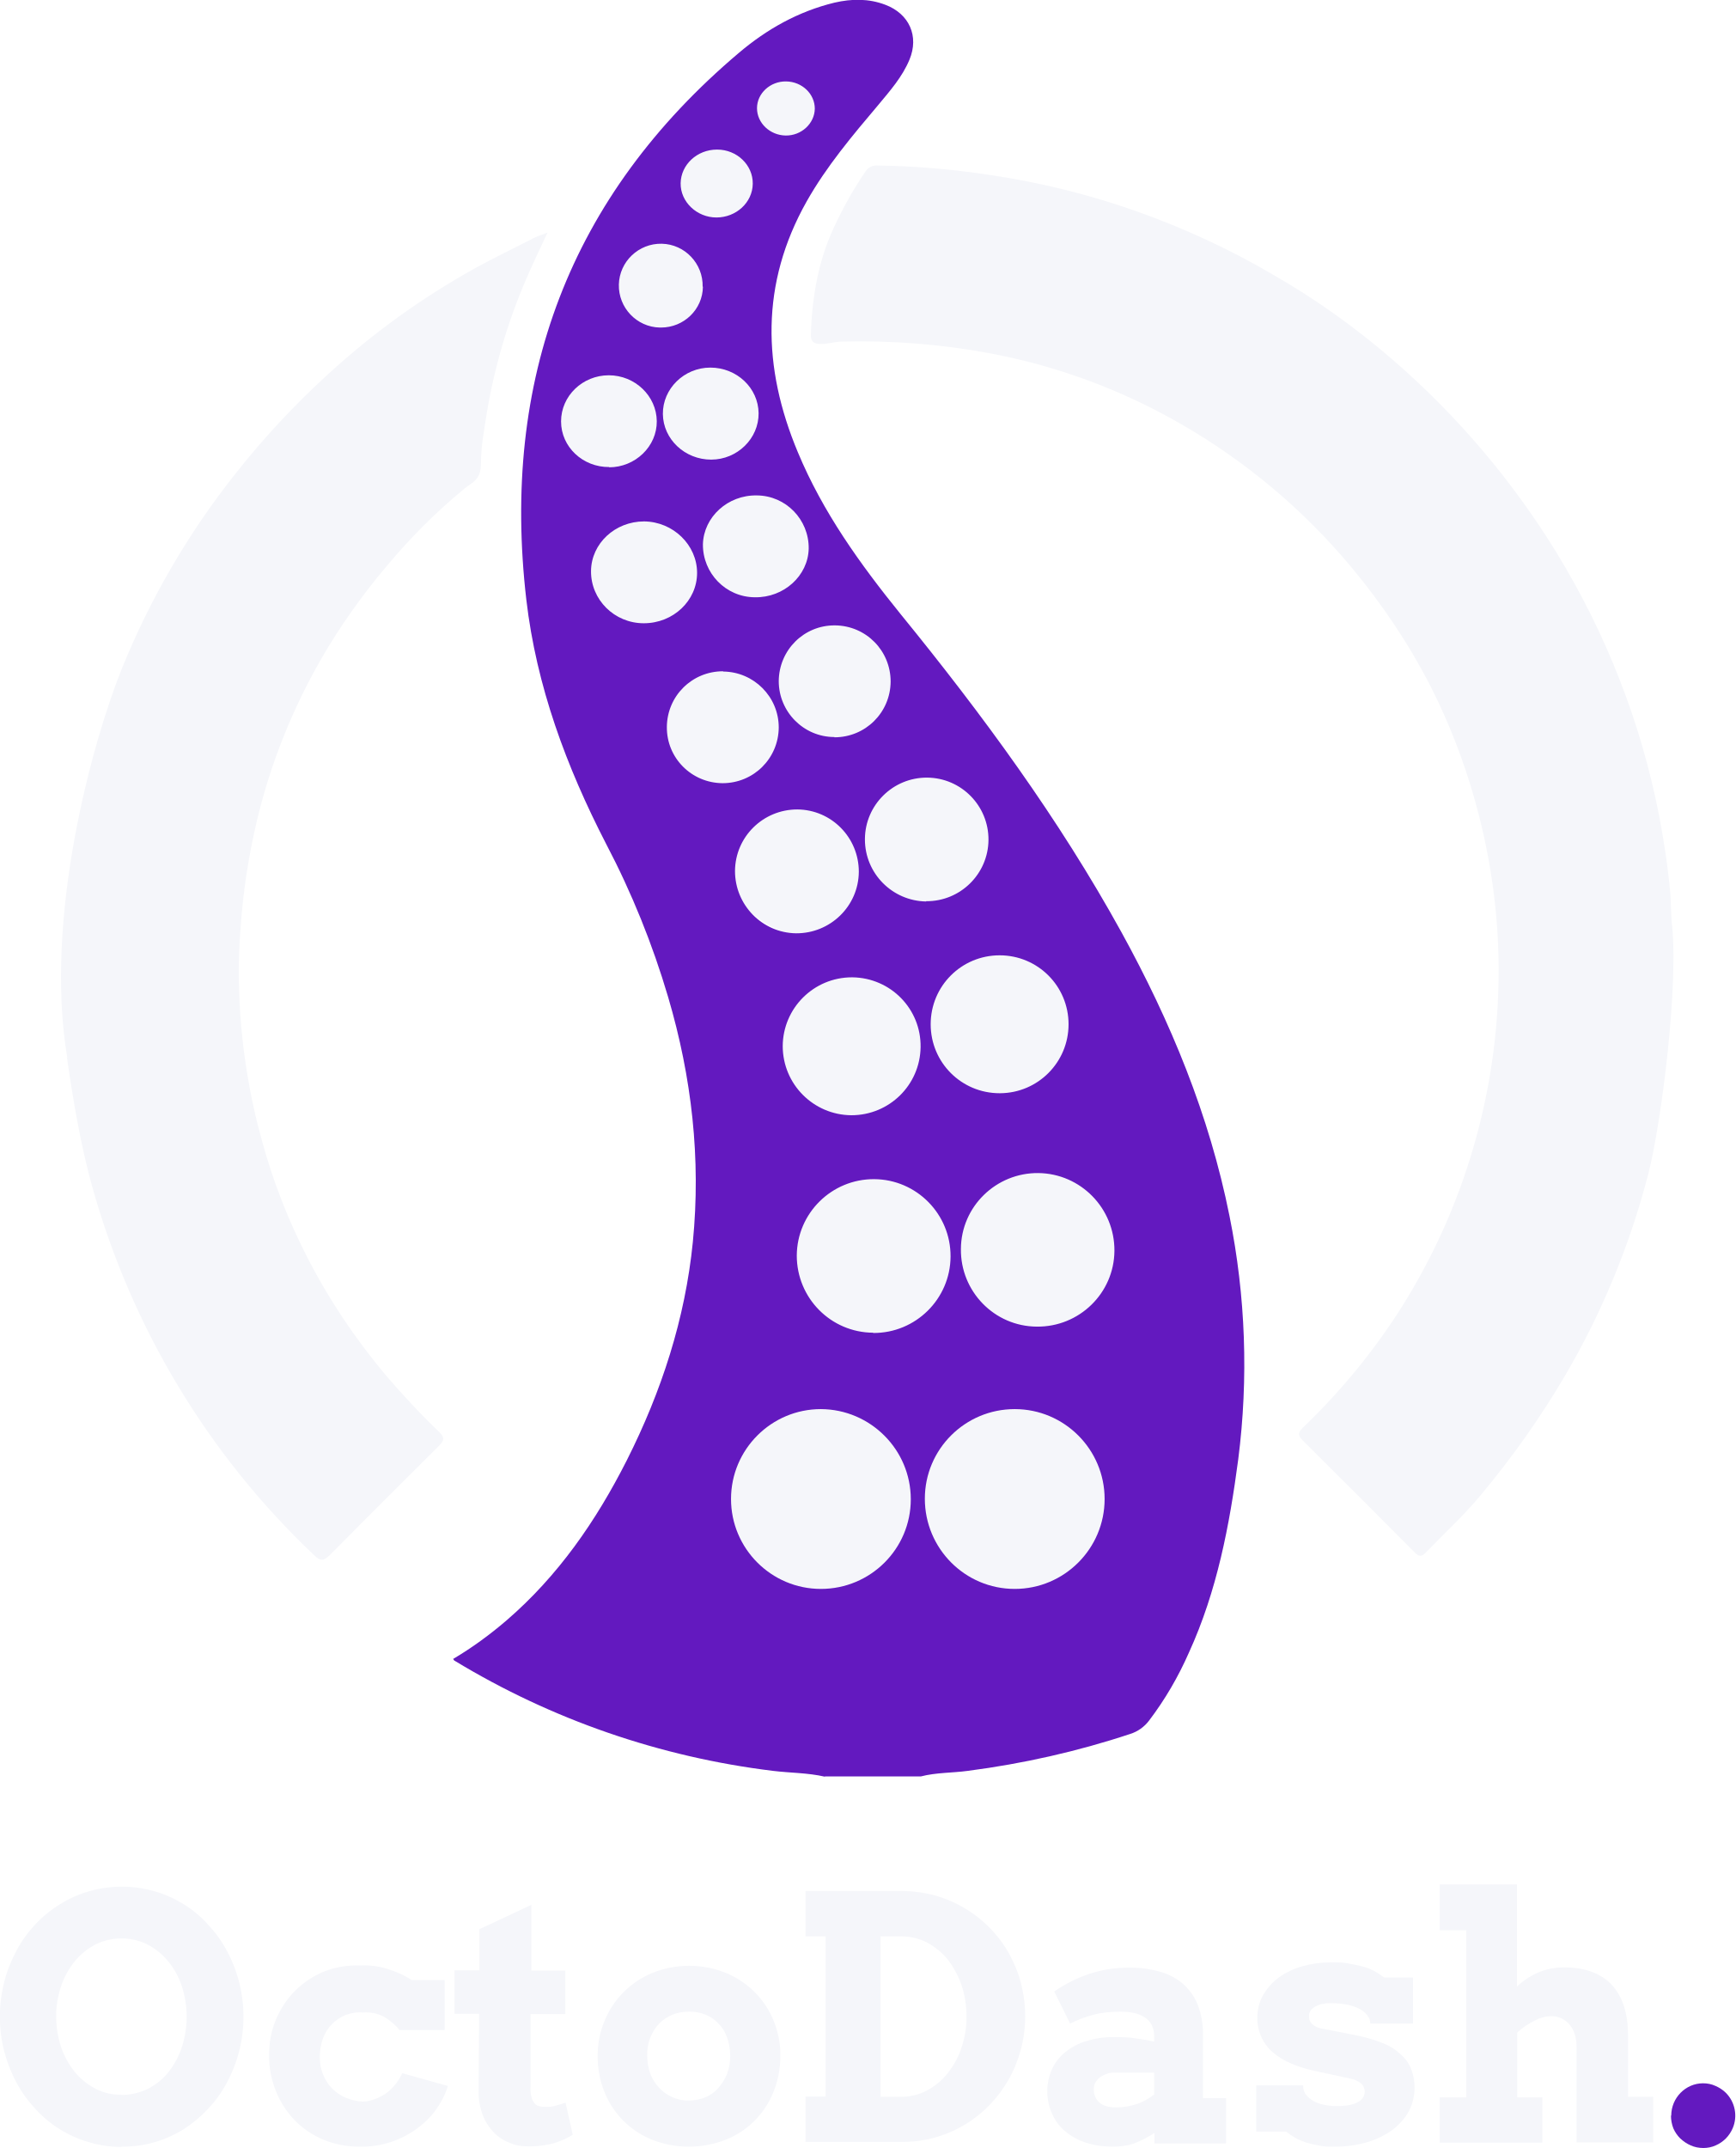
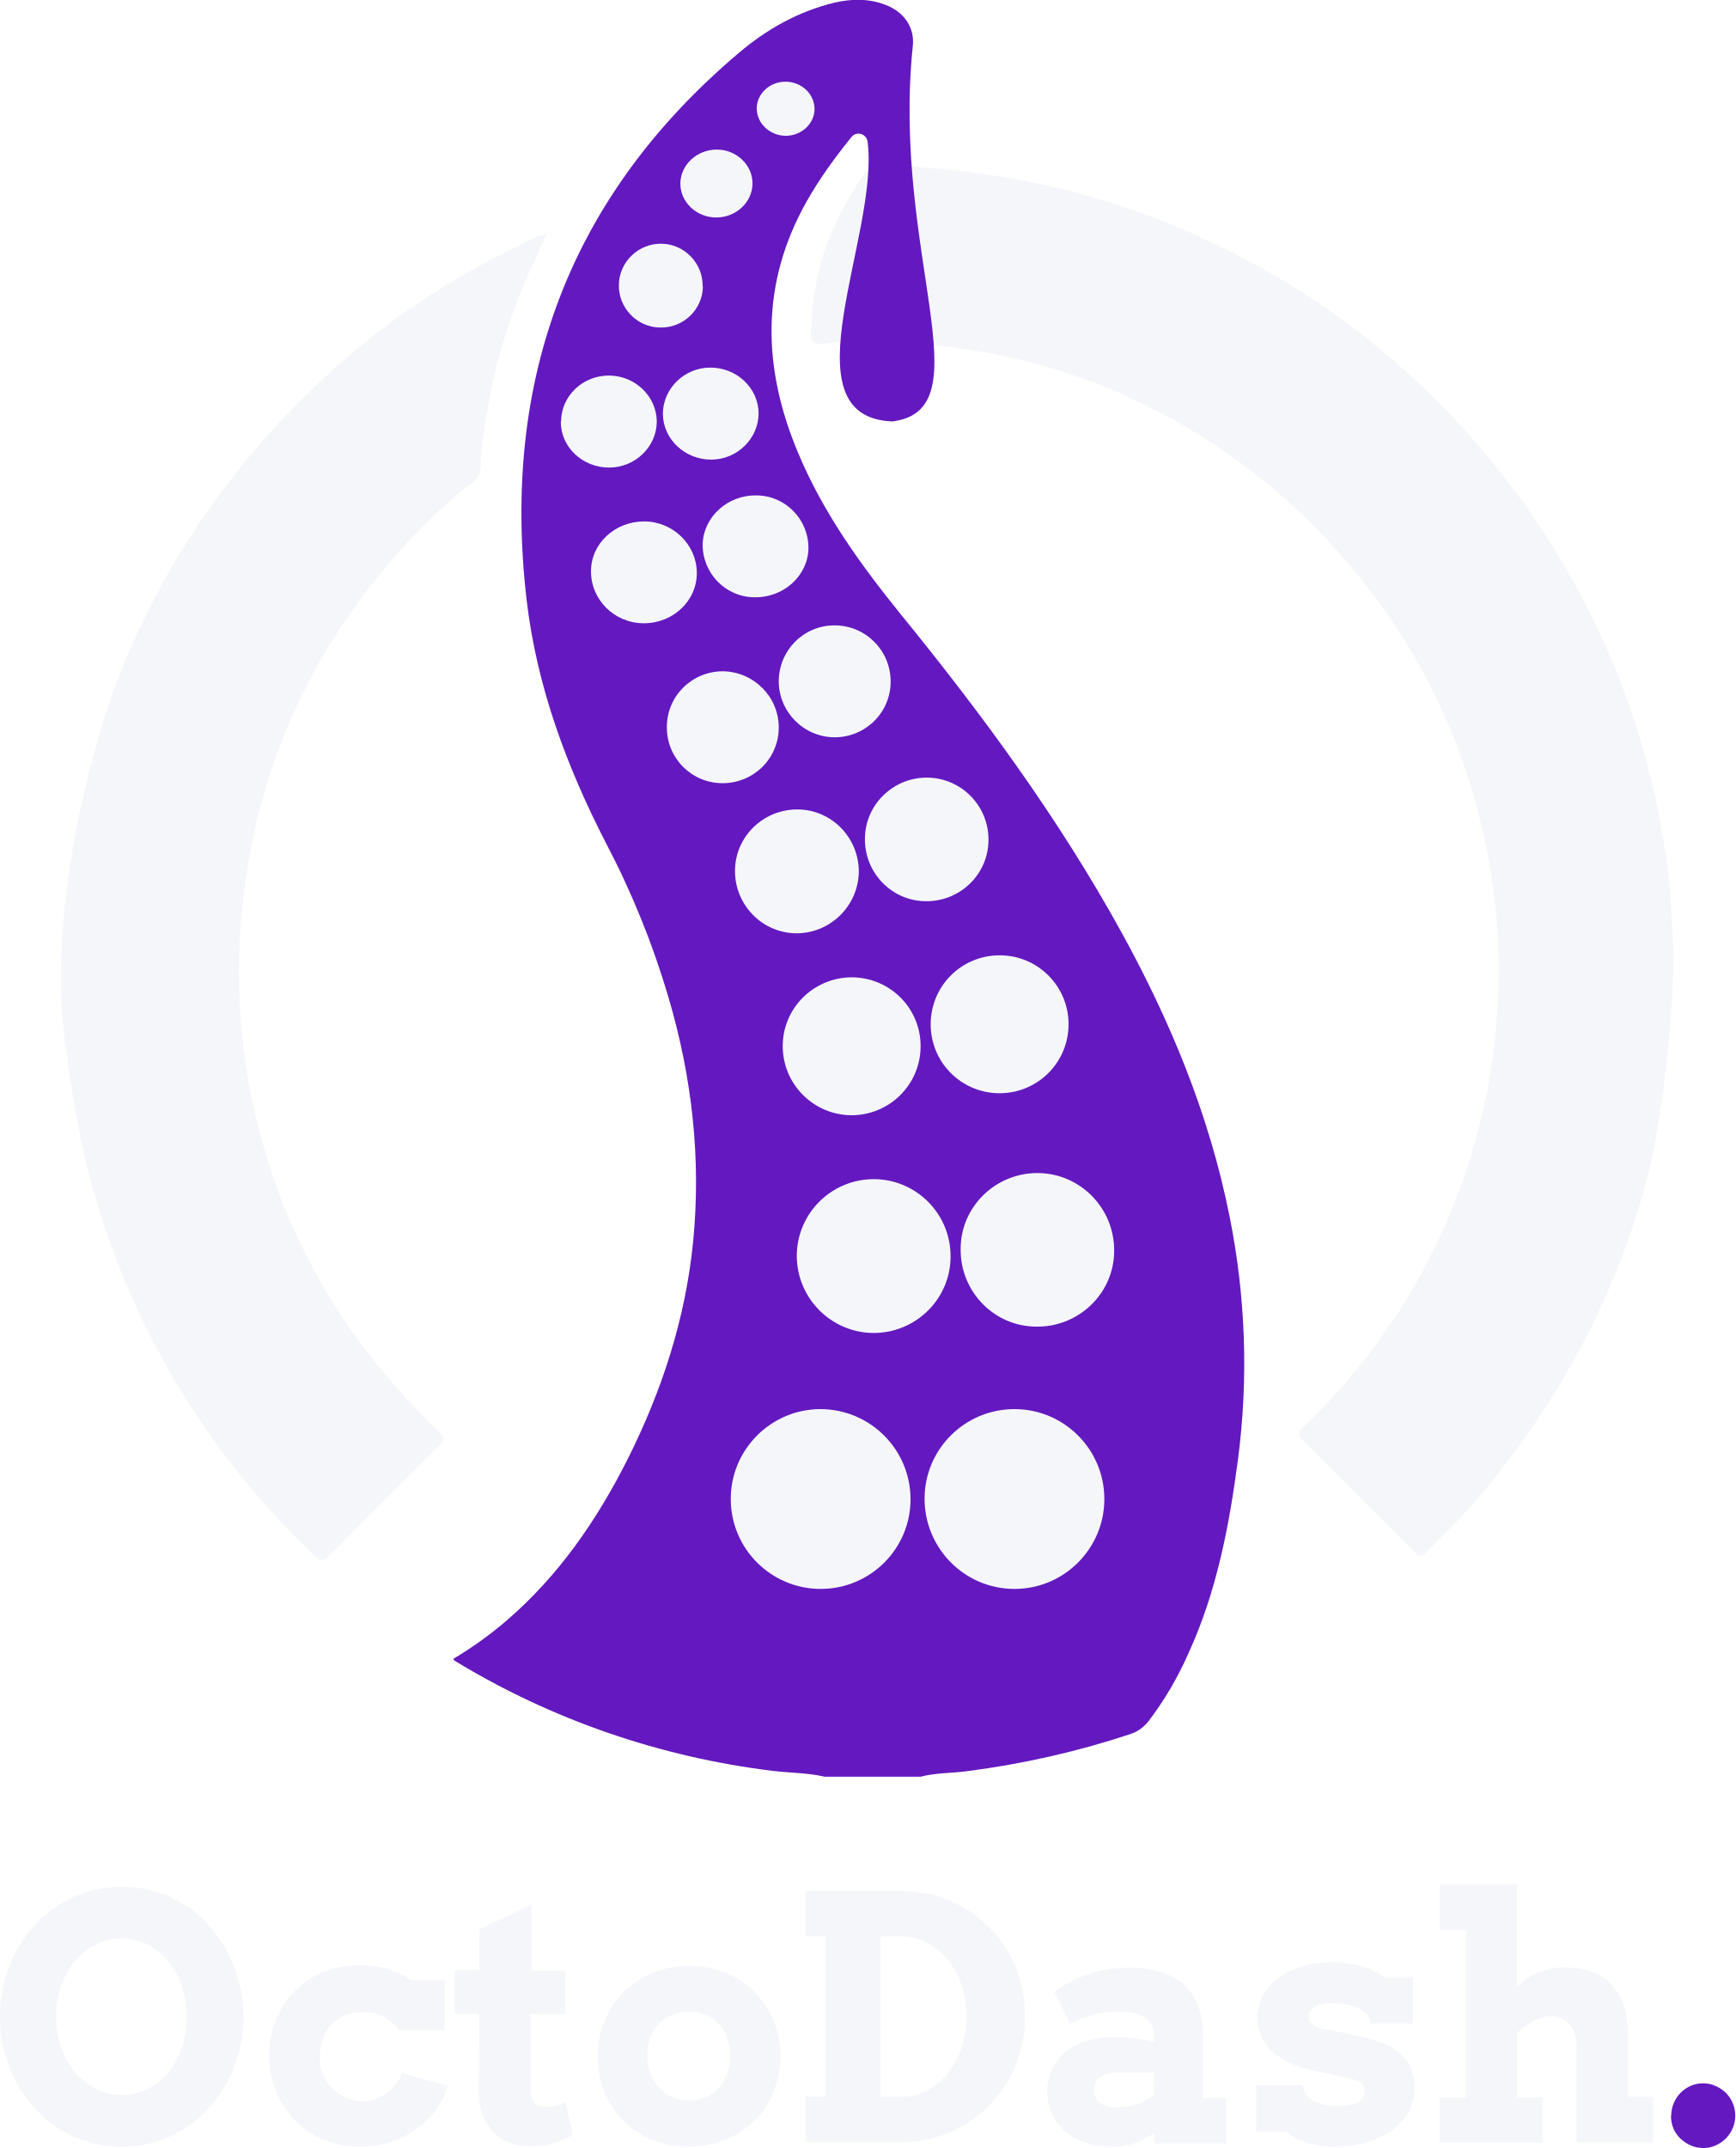
<svg xmlns="http://www.w3.org/2000/svg" id="Layer_1" version="1.1" viewBox="0 0 654.6 809.9">
  <defs>
    <style>
      .st0 {
        fill: #f5f6fa;
      }

      .st1 {
        fill: #6319bf;
      }
    </style>
  </defs>
  <path class="st0" d="M630.4,347c3,23-3.8,76.5-8.8,95.8-6.9,26.6-17.4,52.1-31.3,75.8-9.4,16-20.1,31.1-32,45.3-6.4,7.7-13.8,14.5-20.8,21.7-1.4,1.4-2.3,1.3-3.7,0-14.2-14.3-28.4-28.5-42.6-42.6-2.3-2.3-1-3.6.7-5.2,14-13.5,26.3-28.5,36.7-44.9,25.7-40.9,38.4-88.5,36.4-136.8-.8-18.5-3.8-36.8-8.8-54.5-4.1-14.6-9.6-28.8-16.4-42.3-8.3-16.3-18.5-31.5-30.2-45.5-18-21.6-39.7-39.8-64-53.8-22.3-12.9-46.5-21.9-71.8-26.7-18.6-3.5-37.4-5-56.3-4.5-2.8,0-5.4,1-8.2.9-2.6-.1-3.6-1.1-3.5-3.7.5-13.8,2.7-27.3,8.6-40,3.4-7.4,7.4-14.6,12-21.3.9-1.5,2.6-2.4,4.3-2.3,14.3.2,28.6,1.4,42.8,3.6,18.9,2.8,37.5,7.4,55.5,13.8,17.7,6.3,34.8,14.2,51,23.7,16.1,9.2,31.2,20,45.2,32.1,24.2,20.9,45,45.4,61.8,72.7,9.4,15.4,17.5,31.6,24,48.4,6.4,16.4,11.3,33.4,14.7,50.7,1.9,9.9,3.4,19.9,4.3,30" />
  <path class="st0" d="M25.4,399c-9-53,9.5-119.5,20.6-147,10.7-26.4,25.1-51.1,42.8-73.4,10.5-13.3,22-25.7,34.5-37.1,17-15.7,35.9-29.3,56.1-40.5,7.1-3.9,14.5-7.4,21.8-11.2,1.4-.7,2.9-1.2,5.3-2.1-3,6.4-5.6,11.8-8,17.4-7,16.2-12,33.2-14.9,50.6-1,6.3-2.2,12.5-2.2,18.9s-3.1,7.1-6.2,9.6c-10.7,8.8-20.6,18.7-29.5,29.4-9.2,10.9-17.5,22.6-24.6,34.9-10.9,19-19.1,39.5-24.2,60.9-3.2,13.5-5.3,27.2-6.2,41-.7,8.7-.8,17.5-.4,26.3.8,18.2,3.7,36.3,8.6,53.8,4.1,14.9,9.7,29.3,16.7,43,8.2,16.1,18.2,31.1,29.8,44.9,6.4,7.5,13.2,14.8,20.3,21.6,2.1,2,1.8,3.2-.1,5.1-13.8,13.7-27.6,27.5-41.3,41.3-2.2,2.2-3.5,2.3-5.8,0-40-37.8-68.9-85.9-83.7-138.9-4.5-16.2-7.2-32.6-9.6-49.1" />
  <path class="st0" d="M311.4,49.2c0,7.6-6.9,3.9-15.1,3.8s-14.9,3.6-14.8-4,6.9-23.9,15.1-23.8,14.9,16.4,14.8,24Z" />
  <path class="st0" d="M343.5,611c-51.3,0-84.1-20-84.1-51.4s37.9-44.6,92-44.6,78,21.7,78,52.6-38.7,43.4-85.9,43.4Z" />
  <path class="st0" d="M361.4,431c47.1,0,78.1,16,78.1,40.2s-32.9,37.8-83,37.8-75-16.5-75-41,33.6-37,79.9-37Z" />
  <path class="st0" d="M281.4,386.7c0-23.4,26.7-40.5,64.9-40.7,32.1-.1,67,18.1,63.9,42.6-2.9,23.5-26.5,38.4-67.6,38.4s-61.2-16.3-61.2-40.3h0Z" />
  <path class="st0" d="M382,319.7c4.4,18.7-25.6,39.6-55.5,38.2-33.6-1.6-55.1-15.6-55-39.5,0-22.6,22.3-37.4,56.2-37.4s54.3,15.4,54.3,38.7h0Z" />
  <path class="st0" d="M291.8,302c-31,0-50.4-14.4-50.4-37.3s20.3-35.7,52.6-35.7,50.4,14.4,50.4,37.3-20.2,35.7-52.6,35.7h0Z" />
  <path class="st0" d="M262.5,244c-29.2,0-48.1-13-48.1-32.9s18.2-32.1,48.7-32.1,47.4,13.3,47.3,33.5c0,19.4-18.6,31.5-47.9,31.5Z" />
  <path class="st0" d="M290.4,159.2c0,14.6-16.9,23.9-43.1,23.8-24.5,0-41-9.8-40.9-24.2,0-14.6,16.9-23.9,43.1-23.8,24.5,0,41,9.8,40.9,24.2Z" />
  <path class="st0" d="M251,128c-12.9,0-19.6-7.5-19.6-21.7s6.7-21.4,20.8-21.3c12.6,0,19.3,7.8,19.2,22.2-.1,13.7-7.2,20.9-20.4,20.8Z" />
  <path class="st0" d="M271.3,85.2c-12.1,0-17-12.4-16.7-20.6.2-7.3,7.3-11.5,18.9-11.2,10.7.2,17,4.6,16.9,12,0,8-7.3,20-19.1,19.9h0Z" />
-   <path class="st1" d="M311.1,669.9c-6.5-1.5-13.1-1.4-19.6-2.2-42.5-5.2-83.4-19.3-120-41.5-.2,0-.3-.3-.6-.7,7.1-4.2,13.8-9.1,20.1-14.5,19.5-16.8,33.8-37.5,45.4-60.4,13.1-26,22-53.3,24.9-82.3,3.1-31.4-.4-62.1-9.3-92.3-5.9-20-13.7-39.3-23.4-57.8-15-29.1-26.3-59.5-30.1-92.1-9.6-82.7,16.2-152.1,80.2-206.2,10.5-8.9,22.4-15.6,36-18.9,6.5-1.5,12.9-1.6,19.2.8,9,3.4,12.8,11.8,9.1,20.7-2.7,6.5-7.3,11.7-11.7,17-9.8,11.6-19.6,23.2-27.1,36.5-17.4,30.9-16.7,62.5-3.3,94.5,9.4,22.6,23.5,42.2,38.8,61.1,30.8,37.8,59.6,77,83.2,119.8,18.6,33.8,33.2,69.1,40.8,107.1,6.1,30.2,7.2,61.2,3.3,91.7-3.3,25-8,49.7-18.6,72.9-4,9.1-9,17.7-15,25.6-1.8,2.4-4.3,4.2-7.2,5.1-19.9,6.6-40.4,11.2-61.2,13.9-5.9.8-11.9.6-17.7,2.1h-36.2ZM382.7,599.1c18.7,0,33.9-15.2,33.9-33.9s-15.2-33.9-33.9-33.9-33.9,15.1-33.9,33.8,15.1,34,33.9,34h0ZM309.6,531.3c-18.7,0-33.9,15.2-33.9,33.9s15.2,33.9,33.9,33.9,33.9-15.1,33.9-33.8-15.2-33.9-33.9-34h0ZM329.3,502.6c16,.1,29.1-12.8,29.2-28.8s-12.8-29.1-28.8-29.2-29.1,12.8-29.2,28.8h0c0,16,12.8,29,28.8,29.1h0ZM391.7,442.3c-16-.2-29.2,12.6-29.3,28.6-.2,16,12.6,29.2,28.6,29.3,16,.2,29.2-12.6,29.3-28.6h0c.1-16-12.7-29.1-28.7-29.3h.1ZM321.3,368.5c-14.4,0-26,11.6-26.1,25.9,0,14.4,11.6,26,25.9,26.1,14.3,0,25.9-11.4,26.1-25.7.2-14.4-11.3-26.1-25.7-26.3h-.2,0ZM403,386.2c0-14.4-11.6-26-26-26s-26,11.6-26,26,11.6,26,26,26h.2c14.3-.1,25.8-11.7,25.8-26h0ZM349.3,339.8c12.9.1,23.4-10.3,23.5-23.1.1-12.9-10.3-23.4-23.1-23.5-12.9-.1-23.4,10.3-23.5,23.1v.2c0,12.8,10.3,23.2,23.1,23.4h0ZM323.9,328.7c0-12.9-10.3-23.4-23.2-23.5-12.9,0-23.4,10.3-23.5,23.2,0,12.8,10.2,23.3,23,23.5,12.9.1,23.6-10.2,23.7-23.2ZM314.7,278c11.7,0,21.1-9.3,21.2-21,0-11.7-9.3-21.1-21-21.2s-21.1,9.3-21.2,21h0c0,11.6,9.4,21.1,21,21.1h0ZM272.7,253.1c-11.7,0-21.1,9.3-21.2,21s9.3,21.1,21,21.2c11.7,0,21.1-9.3,21.2-21h0c0-11.6-9.4-21-21-21.1h0ZM285.4,186.8c-10.9-.2-20,8.1-20.3,18.4-.1,10.9,8.6,19.9,19.5,20h.1c10.9.2,20.1-8.1,20.3-18.4.1-10.9-8.6-19.9-19.5-20h-.1ZM242.9,196.6c-10.9,0-19.9,8.3-20,18.7-.1,10.8,8.8,19.7,19.9,19.7s20.1-8.5,20.1-19-9-19.3-20-19.4ZM267.9,138.6c-9.9,0-18,8-17.9,17.5s8.3,17.2,18.2,17.2,18-8,17.9-17.5-8.2-17.2-18.2-17.2h0ZM229.7,176.2c9.9,0,18.1-7.9,18-17.4s-8.2-17.3-18.1-17.3-18,7.8-18,17.4,8.2,17.3,18.2,17.2h0ZM265,108.1c.2-8.7-6.7-16-15.4-16.2-8.7-.2-16,6.7-16.2,15.4-.2,8.7,6.7,16,15.4,16.2h.5c8.6,0,15.7-6.8,15.8-15.4h-.1ZM270.4,56.4c-7.5,0-13.6,5.7-13.7,12.7-.1,7,6.1,12.9,13.5,12.9s13.6-5.6,13.7-12.7-6-12.9-13.4-12.9h-.1ZM307.3,41c0-5.6-4.8-10.2-10.8-10.3s-11,4.5-11,10.1,4.9,10.2,10.8,10.3,10.9-4.5,11-10.1Z" />
+   <path class="st1" d="M463.7,458.5c-7.6-38-22.2-73.3-40.8-107.1-23.6-42.8-52.4-82-83.2-119.8-15.3-18.9-29.4-38.5-38.8-61.1-13.4-32-14.1-63.6,3.3-94.5,4.9-8.7,10.7-16.6,16.9-24.3,1.9-2.4,5.7-1.3,6.1,1.7,4.6,34.9-31.8,104,9.4,105.5,35-4.5-.2-63.3,7.6-141h0c1-7.1-2.9-13.3-10.3-16.1-6.3-2.4-12.7-2.3-19.2-.8-13.6,3.3-25.5,10-36,18.9-64,54.1-89.7,123.5-80.1,206.2,3.8,32.6,15.1,63,30.1,92.1,9.7,18.5,17.5,37.8,23.4,57.8,8.9,30.2,12.4,60.9,9.3,92.3-2.9,29-11.8,56.3-24.9,82.3-11.6,22.9-25.9,43.6-45.4,60.4-6.3,5.4-13.1,10.3-20.2,14.5.3.4.4.6.6.7,36.5,22.2,77.4,36.3,119.9,41.5,6.5.8,13.1.7,19.6,2.2h36.2c5.8-1.5,11.8-1.3,17.7-2.1,20.8-2.7,41.3-7.3,61.2-13.9,2.9-.9,5.4-2.7,7.2-5.1,6-7.9,11-16.5,15-25.6,10.6-23.2,15.3-47.9,18.6-72.9,4-30.6,2.9-61.6-3.2-91.8ZM403,386.2c0,14.3-11.5,25.9-25.8,26h-.2c-14.4,0-26-11.6-26-26s11.6-26,26-26,26,11.6,26,26ZM349.7,293.2c12.8.1,23.2,10.6,23.1,23.5,0,12.8-10.6,23.2-23.5,23.1h0c-12.8,0-23.1-10.5-23.1-23.3v-.2c0-12.8,10.6-23.2,23.5-23.1ZM321.3,368.5h.2c14.4.2,25.9,11.9,25.7,26.3-.2,14.3-11.8,25.7-26.1,25.7-14.3-.1-25.9-11.7-25.9-26.1,0-14.3,11.7-25.9,26.1-25.9ZM277.2,328.4c0-12.9,10.6-23.2,23.5-23.2,12.9,0,23.2,10.6,23.2,23.5-.2,12.9-10.8,23.3-23.7,23.2-12.8-.2-23-10.7-23-23.5ZM335.9,257c0,11.7-9.5,21-21.2,21h0c-11.6-.1-21-9.6-21-21.2.1-11.7,9.5-21.1,21.2-21s21,9.5,21,21.2ZM304.9,206.8c-.2,10.3-9.4,18.6-20.3,18.4h-.1c-10.9-.1-19.6-9.1-19.5-20,.3-10.3,9.4-18.6,20.3-18.4h.1c10.9.1,19.6,9.1,19.5,20ZM250,156.1c0-9.5,8-17.5,17.9-17.5,10,0,18.1,7.7,18.2,17.2,0,9.5-8,17.5-17.9,17.5s-18.1-7.7-18.2-17.2ZM296.4,30.8c6,.1,10.8,4.7,10.8,10.3s-5.1,10.2-11,10.1c-5.9-.1-10.8-4.7-10.8-10.3s5-10.2,11-10.1ZM270.4,56.4h0c7.4,0,13.5,5.9,13.4,12.9-.1,7-6.2,12.7-13.7,12.7s-13.6-5.9-13.5-12.9,6.3-12.7,13.7-12.7ZM249.6,91.9c8.7.2,15.6,7.5,15.4,16.2h.1c-.2,8.6-7.2,15.4-15.8,15.4h-.5c-8.7-.2-15.6-7.5-15.4-16.2s7.5-15.6,16.2-15.4ZM211.6,159c0-9.6,8.1-17.4,18-17.4s18,7.8,18.1,17.3c0,9.5-8.1,17.4-18,17.4h0c-10,0-18.2-7.7-18.2-17.3ZM222.9,215.3c0-10.4,9.1-18.7,20-18.7h0c10.9,0,19.8,8.7,19.9,19.3.1,10.6-8.9,19.1-20,19.1s-20-8.9-19.9-19.7ZM251.5,274.1c0-11.7,9.5-21,21.2-21h0c11.6.2,21,9.6,21,21.2,0,11.7-9.5,21-21.2,21-11.7,0-21.1-9.5-21-21.2ZM309.5,599.1c-18.7,0-33.9-15.2-33.9-33.9s15.2-33.9,33.9-33.9h0c18.8.1,33.9,15.3,33.9,34s-15.2,33.8-33.9,33.8ZM329.3,502.6h0c-16-.2-28.8-13.2-28.8-29.2.1-16,13.2-28.9,29.2-28.8,16,.1,28.9,13.2,28.8,29.2,0,16-13.2,28.9-29.2,28.8ZM382.6,599.1h0c-18.8,0-33.9-15.3-33.9-34s15.2-33.8,33.9-33.8,33.9,15.2,33.9,33.9-15.2,33.9-33.9,33.9ZM390.9,500.2c-16,0-28.8-13.3-28.6-29.3,0-16,13.3-28.8,29.3-28.6,15.9.2,28.7,13.3,28.6,29.3,0,16-13.3,28.8-29.3,28.6Z" />
  <path class="st0" d="M45.8,809.5c-4.2,0-8.3-.6-12.3-1.8-3.9-1.1-7.6-2.8-11-4.9-3.4-2.1-6.5-4.7-9.2-7.7-2.8-3-5.2-6.3-7.1-9.9-2-3.7-3.5-7.6-4.6-11.7-2.2-8.6-2.2-17.6,0-26.2,1-4.1,2.6-8,4.6-11.8,1.9-3.6,4.3-6.9,7.1-9.9,2.7-2.9,5.9-5.5,9.3-7.6s7.1-3.8,11-4.9c8.1-2.3,16.6-2.3,24.7,0,3.9,1.1,7.6,2.8,11,4.9,3.4,2.1,6.5,4.7,9.2,7.7,2.8,3,5.2,6.3,7.1,9.9,8.3,15.5,8.3,34.1,0,49.6-1.9,3.6-4.3,6.9-7.1,9.9-2.7,2.9-5.8,5.5-9.2,7.7-3.4,2.1-7.1,3.8-11,4.9-4,1.2-8.2,1.7-12.4,1.7h-.1ZM45.8,789.9c3.5,0,6.9-.8,10-2.3,3-1.6,5.7-3.7,7.8-6.4,2.2-2.8,3.9-6,5-9.4,2.4-7.4,2.4-15.4,0-22.8-1.1-3.4-2.8-6.6-5.1-9.4-2.1-2.6-4.8-4.8-7.8-6.4-6.2-3.1-13.5-3.1-19.8,0-3,1.6-5.6,3.7-7.8,6.4-2.2,2.8-4,6-5.1,9.4-1.2,3.7-1.9,7.6-1.8,11.4,0,3.9.6,7.7,1.8,11.3,1.1,3.4,2.9,6.6,5.1,9.4,2.1,2.6,4.8,4.8,7.8,6.4,3.1,1.6,6.4,2.4,9.9,2.3h0Z" />
  <path class="st0" d="M150.6,765.4c-1.6-2.1-3.7-3.8-6-5.1-2.4-1.2-5.1-1.7-7.8-1.5-2.2-.2-4.5.2-6.6,1-1.9.8-3.7,2-5.1,3.5-1.5,1.5-2.6,3.4-3.3,5.3-.8,2.2-1.2,4.6-1.2,7s.4,4.4,1.2,6.5c.8,2,1.9,3.8,3.4,5.3s3.2,2.7,5.1,3.5c2.1.9,4.2,1.4,6.5,1.5,1.8,0,3.6-.5,5.3-1.2,1.5-.6,3-1.5,4.3-2.5,1.2-1,2.3-2.2,3.2-3.4.8-1.1,1.5-2.3,2.1-3.6l17.2,4.8c-.8,2.8-2.1,5.4-3.7,7.8-1.8,2.8-4.1,5.3-6.8,7.4-6.5,5.2-14.6,7.9-22.9,7.7-4.7,0-9.4-.9-13.7-2.7-4-1.7-7.7-4.2-10.8-7.4-3-3.2-5.4-6.9-7-11-1.7-4.3-2.6-8.9-2.5-13.6,0-4.6.8-9.1,2.6-13.3,1.7-4,4.1-7.7,7.2-10.8s6.8-5.5,10.8-7.2c4.3-1.7,9-2.5,13.6-2.3,3.4-.2,6.9.2,10.2,1.2s6.5,2.4,9.4,4.3h12.4v18.8h-17.2.1Z" />
  <path class="st0" d="M200.3,743h12.9v16.4h-13.1v27.4c-.1,1.3,0,2.6.3,3.8s.6,1.6,1.1,2.3c.4.6,1,1,1.7,1.2s1.5.3,2.3.3c1.4,0,2.8,0,4.2-.5,1.2-.3,2.4-.7,3.6-1.1l2.7,12.1c-2.2,1.4-4.6,2.4-7.1,3.2-3,.8-6.1,1.2-9.3,1.2s-5-.4-7.3-1.3c-2.3-.9-4.4-2.2-6.1-4-1.8-1.9-3.3-4.2-4.2-6.7-1.1-3-1.6-6.1-1.5-9.3l.2-28.7h-9.3v-16.4h9.4v-15.5c.1,0,19.6-9.2,19.6-9.2v24.8h0Z" />
  <path class="st0" d="M225.4,775.2c0-4.5.8-9,2.6-13.2,3.3-8.2,9.8-14.7,18-18.1,8.9-3.6,18.9-3.6,27.8,0,4.1,1.7,7.8,4.2,10.9,7.3s5.5,6.8,7.1,10.8c1.7,4.2,2.6,8.7,2.5,13.2,0,4.5-.8,9.1-2.5,13.3-3.2,8.3-9.7,14.9-17.9,18.2-9.1,3.6-19.2,3.6-28.2,0-8.2-3.4-14.6-9.9-17.8-18.1-1.7-4.2-2.5-8.8-2.5-13.4ZM244.1,775.2c0,2.3.4,4.6,1.2,6.8.8,2,1.9,3.8,3.4,5.3,1.4,1.5,3.1,2.7,5,3.5s4,1.3,6.1,1.2c2.1,0,4.2-.4,6.2-1.2,1.9-.8,3.6-2,4.9-3.5,1.4-1.6,2.5-3.4,3.3-5.3.8-2.2,1.2-4.5,1.2-6.8s-.4-4.8-1.2-7c-.7-2-1.8-3.8-3.3-5.3-1.4-1.5-3.1-2.6-4.9-3.3-2-.8-4.1-1.2-6.2-1.1-2.1,0-4.2.3-6.1,1.1-1.9.8-3.6,1.9-5,3.3-1.5,1.5-2.6,3.3-3.4,5.3-.9,2.2-1.3,4.6-1.2,7h0Z" />
  <path class="st0" d="M303.8,713h36.4c4.2,0,8.4.6,12.5,1.7,11.7,3.3,21.7,11.1,27.7,21.6,2,3.6,3.6,7.4,4.6,11.3,2.2,8.3,2.2,17,0,25.2-1.1,4-2.6,7.8-4.6,11.3s-4.4,6.7-7.2,9.6c-8.6,8.9-20.6,14-33,13.9h-36.4v-17.1h7.6v-60.4h-7.6v-17.2h0ZM332.1,730.2v60.4h7.9c3.3,0,6.6-.8,9.6-2.4,3-1.6,5.7-3.8,7.8-6.5,2.3-2.9,4.1-6.1,5.2-9.6,1.3-3.8,2-7.9,1.9-11.9,0-4-.6-8-1.9-11.8-1.2-3.5-3-6.7-5.2-9.6-2.1-2.6-4.8-4.8-7.8-6.4-3-1.5-6.2-2.3-9.6-2.3h-7.9Z" />
-   <path class="st0" d="M435.3,804.3c-1.5.9-2.8,1.7-4,2.3s-2.4,1.1-3.6,1.6c-1.2.4-2.5.7-3.8.9-1.4.2-2.8.3-4.2.3-3.5,0-7.1-.5-10.4-1.6-2.8-.9-5.5-2.4-7.8-4.4-2.1-1.8-3.7-4-4.8-6.6-2.3-5.3-2.3-11.3,0-16.5,1.1-2.5,2.9-4.8,5-6.5,2.4-1.9,5.1-3.4,8-4.2,3.5-1.1,7.1-1.6,10.7-1.5,2.7,0,5.4,0,8.1.5,2.4.3,4.7.7,6.8,1.2v-2c0-1.5-.3-2.9-.9-4.2-.6-1.2-1.5-2.2-2.6-2.9-1.2-.8-2.6-1.4-4.1-1.7-1.7-.4-3.4-.5-5.2-.5-3.5,0-7,.3-10.3,1.2-3,.8-5.9,1.9-8.6,3.3l-6-12.1c4.1-2.9,8.6-5.1,13.4-6.7,4.8-1.6,9.8-2.3,14.8-2.3s7.6.5,11.2,1.4c3.2.8,6.2,2.3,8.8,4.4,2.5,2.1,4.5,4.8,5.8,7.9,1.5,3.8,2.2,7.8,2.1,11.9v23.6h8.7v17.1h-27v-3.9ZM421,794.6c2.8,0,5.5-.5,8.1-1.4,2.2-.8,4.3-2,6.2-3.5v-8.2h-15c-1,0-1.9,0-2.8.4-.9.3-1.7.7-2.5,1.2-.7.5-1.3,1.2-1.8,2s-.7,1.8-.7,2.8c0,1.8.7,3.6,2.1,4.8,1.4,1.3,3.5,1.9,6.4,1.9h0Z" />
+   <path class="st0" d="M435.3,804.3c-1.5.9-2.8,1.7-4,2.3s-2.4,1.1-3.6,1.6c-1.2.4-2.5.7-3.8.9-1.4.2-2.8.3-4.2.3-3.5,0-7.1-.5-10.4-1.6-2.8-.9-5.5-2.4-7.8-4.4-2.1-1.8-3.7-4-4.8-6.6-2.3-5.3-2.3-11.3,0-16.5,1.1-2.5,2.9-4.8,5-6.5,2.4-1.9,5.1-3.4,8-4.2,3.5-1.1,7.1-1.6,10.7-1.5,2.7,0,5.4,0,8.1.5,2.4.3,4.7.7,6.8,1.2v-2c0-1.5-.3-2.9-.9-4.2-.6-1.2-1.5-2.2-2.6-2.9-1.2-.8-2.6-1.4-4.1-1.7-1.7-.4-3.4-.5-5.2-.5-3.5,0-7,.3-10.3,1.2-3,.8-5.9,1.9-8.6,3.3l-6-12.1c4.1-2.9,8.6-5.1,13.4-6.7,4.8-1.6,9.8-2.3,14.8-2.3s7.6.5,11.2,1.4c3.2.8,6.2,2.3,8.8,4.4,2.5,2.1,4.5,4.8,5.8,7.9,1.5,3.8,2.2,7.8,2.1,11.9v23.6h8.7v17.1h-27v-3.9h-.1ZM421,794.6c2.8,0,5.5-.5,8.1-1.4,2.2-.8,4.3-2,6.2-3.5v-8.2h-15c-1,0-1.9,0-2.8.4-.9.3-1.7.7-2.5,1.2-.7.5-1.3,1.2-1.8,2s-.7,1.8-.7,2.8c0,1.8.7,3.6,2.1,4.8,1.4,1.3,3.5,1.9,6.4,1.9h0Z" />
  <path class="st0" d="M515.8,760c-.8-1-1.7-1.8-2.8-2.4-1.4-.8-3-1.3-4.6-1.7-2-.4-4.1-.6-6.2-.6s-1.9,0-2.8.2c-1,0-1.9.4-2.8.8-.8.3-1.5.9-2.1,1.5-.6.7-.9,1.6-.8,2.5,0,.5,0,1,.2,1.4.2.5.5.9.8,1.3.5.5,1.1.9,1.7,1.2.9.4,1.9.7,2.8.8l11.7,2.3c3.7.7,7.2,1.7,10.7,3.1,2.6,1,4.9,2.5,6.9,4.4,1.7,1.5,3,3.4,3.8,5.6.8,2.1,1.2,4.4,1.2,6.6,0,3.4-.8,6.8-2.6,9.8-1.7,2.8-4.1,5.2-6.8,7-2.9,1.9-6.1,3.3-9.5,4.2-3.5.9-7.1,1.4-10.7,1.4s-4.2,0-6.3-.4c-1.7-.3-3.4-.7-5.1-1.2-1.4-.5-2.8-1-4.1-1.8-1.2-.7-2.3-1.4-3.3-2.3h-11.3v-17.4h17.7v.4c0,1.1.4,2.3,1.1,3.2.8.9,1.7,1.7,2.8,2.3,1.2.7,2.5,1.1,3.9,1.4,1.5.3,3.1.5,4.6.5,3.8,0,6.5-.5,8.2-1.5,1.5-.7,2.5-2.1,2.6-3.8,0-1.2-.4-2.3-1.2-3.1-1.3-1.1-2.8-1.7-4.4-2l-12-2.6c-7.5-1.5-13.2-3.9-17.1-7.3-3.8-3.3-5.9-8.1-5.8-13.1,0-3,.7-5.9,2.2-8.5s3.5-4.8,5.9-6.6c2.7-1.9,5.6-3.3,8.8-4.2,3.5-1,7.1-1.5,10.8-1.5s4.7,0,7,.5c1.9.3,3.7.7,5.5,1.2,1.5.4,2.9,1,4.3,1.8,1.1.6,2.2,1.4,3.3,2.2h10.9v17.4h-16.1c0-1.1-.3-2.1-1-2.9h0Z" />
-   <path class="st0" d="M542.9,710.5h29.2v38.5c2.4-2.2,5.1-4,8.1-5.3,3.1-1.3,6.4-1.9,9.7-1.9,7.8,0,13.8,2.2,17.9,6.5,4.1,4.4,6.2,10.7,6.2,19.1v23.2h9.5v17.2h-28.9v-35.9c0-3.6-.9-6.5-2.7-8.6-1.7-2-4.3-3.2-6.9-3.1-2.1,0-4.2.6-6.1,1.6-2.4,1.2-4.7,2.7-6.7,4.6v24.4h9.5v17.1h-38.7v-17.1h10v-63h-10v-17.3Z" />
-   <path class="st1" d="M630.3,797.7c0-6.7,5.4-12.2,12-12.2h0c1.6,0,3.2.3,4.7,1,1.4.6,2.8,1.5,3.9,2.6,3.5,3.5,4.5,8.8,2.6,13.3-.6,1.4-1.5,2.8-2.6,3.9-1.1,1.1-2.4,2-3.8,2.6-1.5.7-3.1,1-4.7,1s-3.3-.3-4.8-1c-1.4-.6-2.7-1.5-3.9-2.6-1.1-1.1-2-2.4-2.6-3.8-.6-1.5-.9-3.2-.9-4.8Z" />
+   <path class="st0" d="M542.9,710.5h29.2v38.5c2.4-2.2,5.1-4,8.1-5.3,3.1-1.3,6.4-1.9,9.7-1.9,7.8,0,13.8,2.2,17.9,6.5,4.1,4.4,6.2,10.7,6.2,19.1v23.2h9.5v17.2h-28.9v-35.9c0-3.6-.9-6.5-2.7-8.6-1.7-2-4.3-3.2-6.9-3.1-2.1,0-4.2.6-6.1,1.6-2.4,1.2-4.7,2.7-6.7,4.6v24.4h9.5v17.1h-38.7v-17.1h10v-63h-10v-17.3h0Z" />
+   <path class="st1" d="M630.3,797.7c0-6.7,5.4-12.2,12-12.2h0c1.6,0,3.2.3,4.7,1,1.4.6,2.8,1.5,3.9,2.6,3.5,3.5,4.5,8.8,2.6,13.3-.6,1.4-1.5,2.8-2.6,3.9-1.1,1.1-2.4,2-3.8,2.6-1.5.7-3.1,1-4.7,1s-3.3-.3-4.8-1c-1.4-.6-2.7-1.5-3.9-2.6-1.1-1.1-2-2.4-2.6-3.8-.6-1.5-.9-3.2-.9-4.8h0Z" />
</svg>
